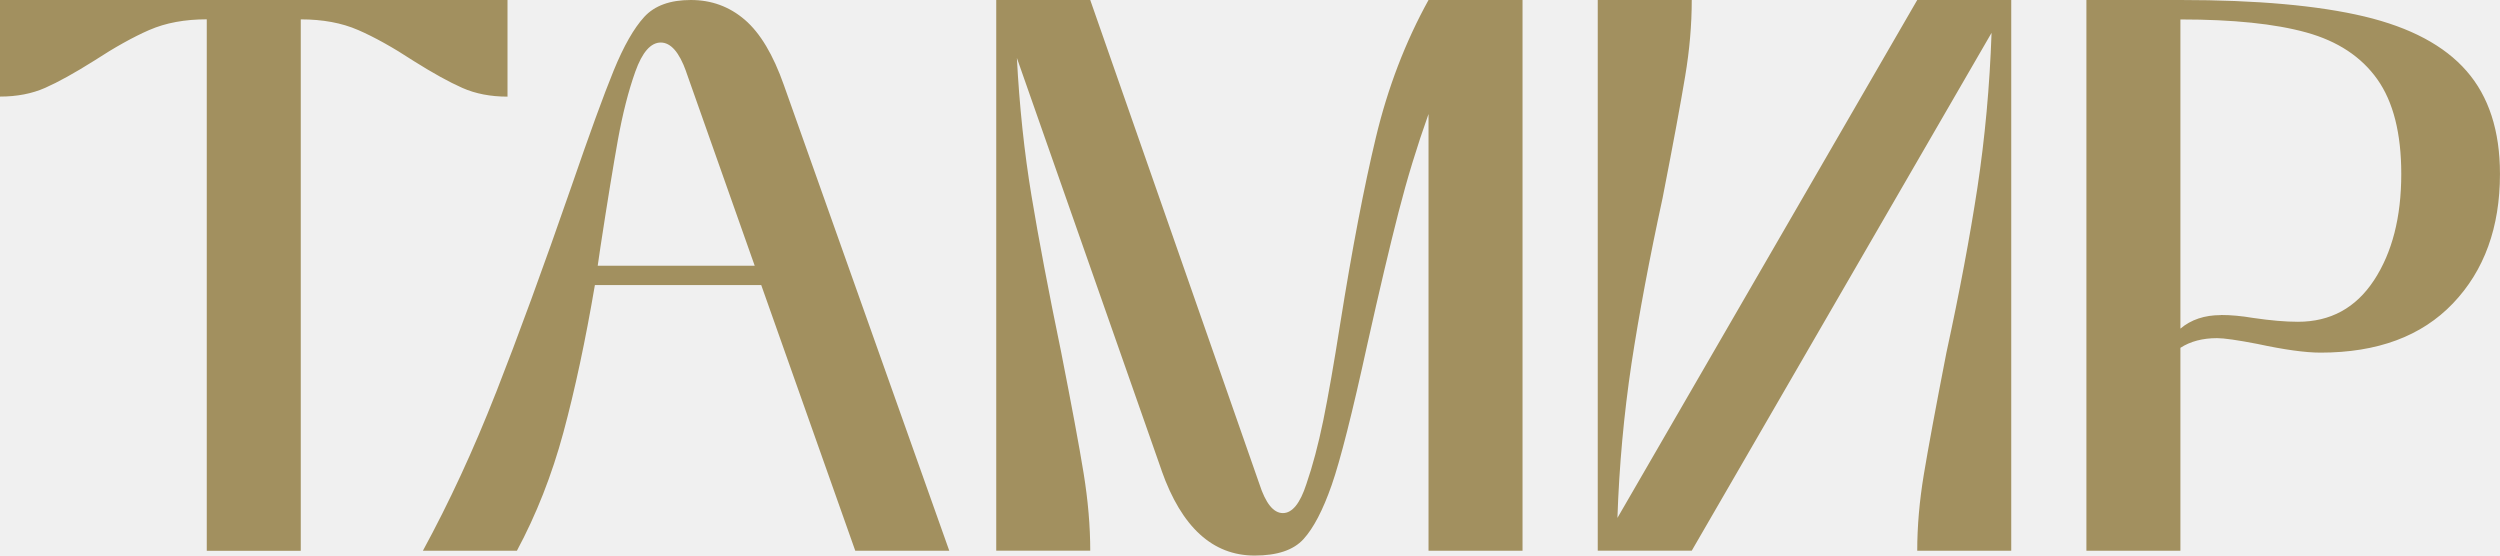
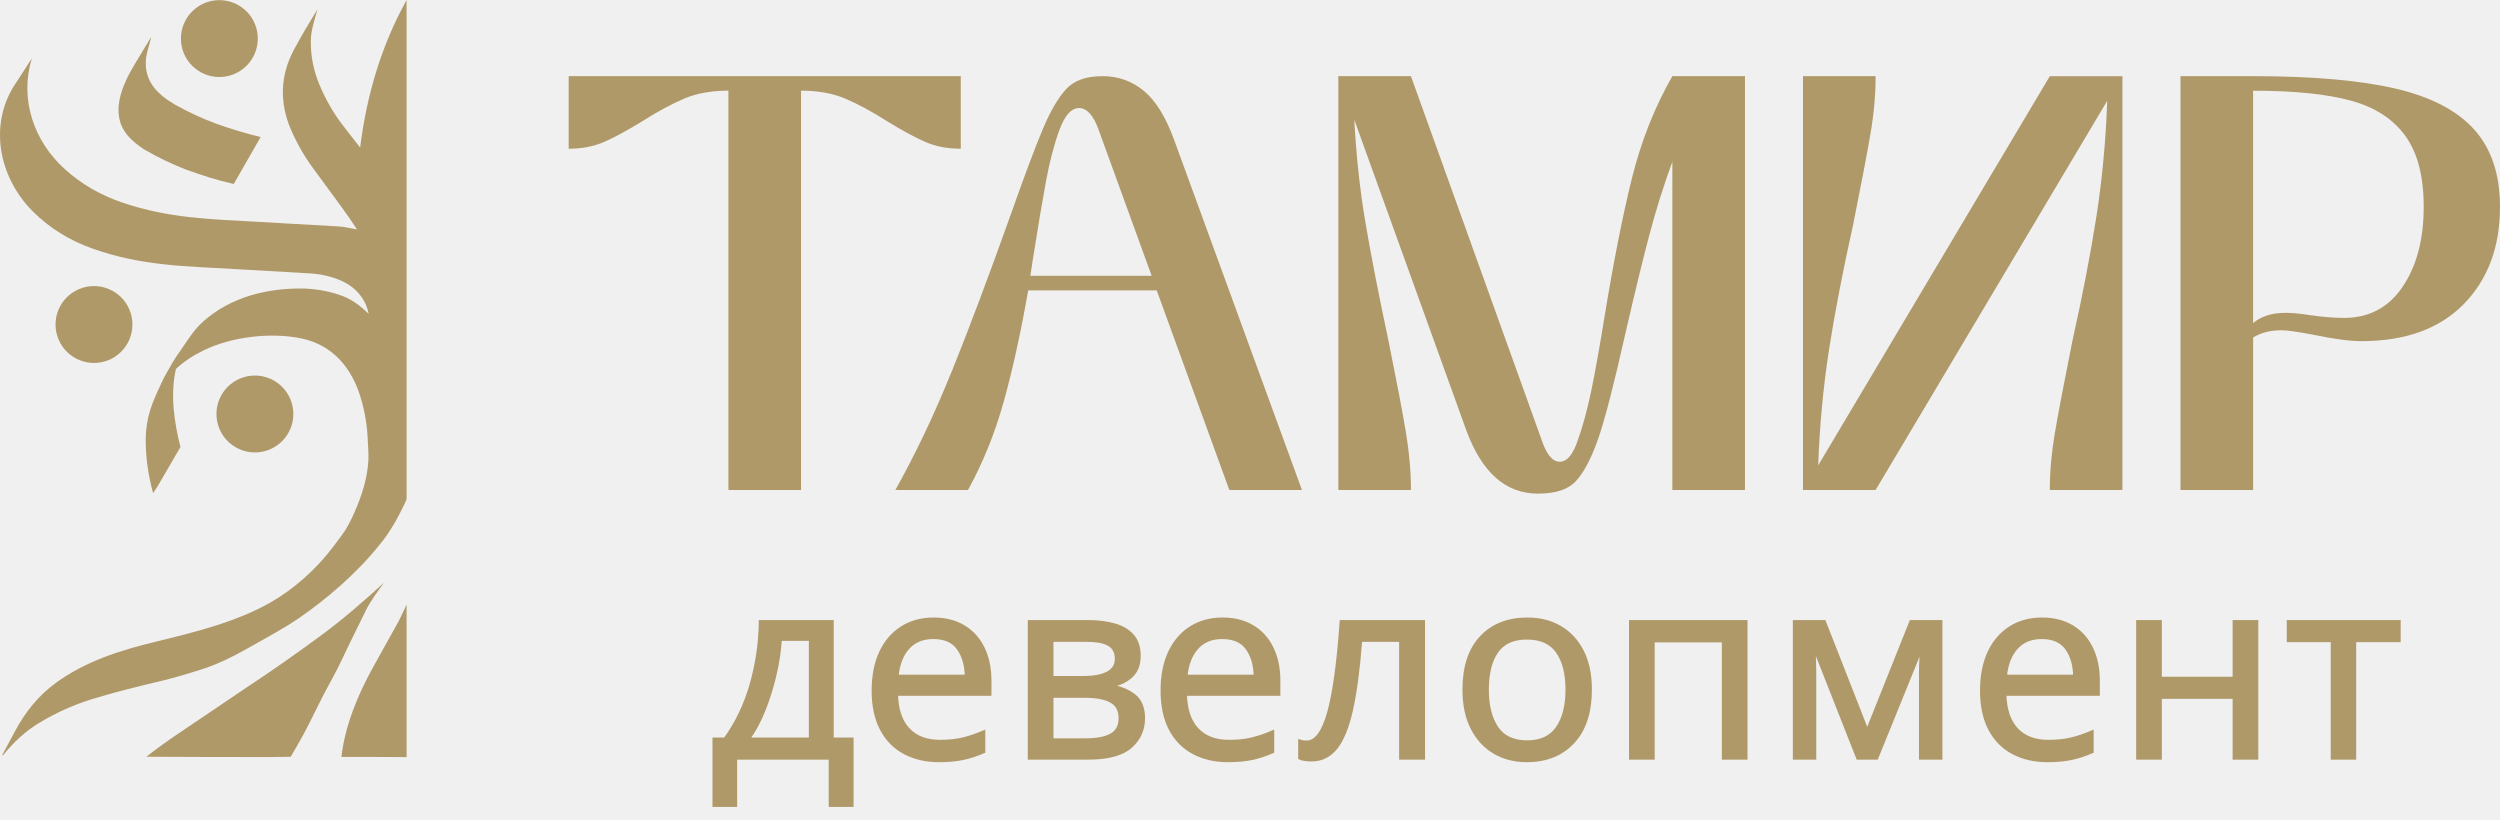
- <svg xmlns="http://www.w3.org/2000/svg" width="207" height="46" fill="none">
-   <g clip-path="url(#clip0_11145_2020)" fill="#A2905F">
-     <path d="M12.372 2.478c-1.347.588-2.878 1.441-4.593 2.56C6.17 6.05 4.822 6.796 3.733 7.277c-1.089.48-2.336.72-3.733.72V0h42.022v8.002c-1.401 0-2.644-.24-3.733-.72-1.088-.48-2.44-1.227-4.046-2.238-1.71-1.12-3.24-1.973-4.593-2.56-1.352-.588-2.932-.88-4.747-.88v44.002H17.12V1.6c-1.814 0-3.4.292-4.747.88zM41.05 32.56c1.84-4.69 3.932-10.398 6.263-17.118 1.506-4.374 2.67-7.573 3.5-9.601.83-2.029 1.675-3.506 2.53-4.44C54.203.464 55.485 0 57.2 0c1.715 0 3.201.547 4.473 1.64 1.273 1.094 2.347 2.893 3.231 5.402L78.6 45.602h-7.784l-7.786-22H49.257c-.78 4.589-1.65 8.656-2.605 12.197-.96 3.547-2.247 6.812-3.852 9.801h-7.784c2.177-4 4.19-8.344 6.03-13.04h.004zM56.812 5.923c-.572-1.599-1.272-2.401-2.102-2.401-.83 0-1.531.802-2.103 2.401-.572 1.6-1.049 3.48-1.442 5.642-.387 2.161-.87 5.11-1.441 8.84l-.234 1.6h13L56.807 5.922h.005zm39.371 33.036L84.198 4.799c.209 4 .612 7.797 1.208 11.4.597 3.602 1.412 7.905 2.45 12.918.88 4.481 1.507 7.838 1.87 10.082.362 2.238.546 4.374.546 6.397h-7.784V0h7.784l14.008 40.083c.517 1.6 1.168 2.401 1.943 2.401.776 0 1.427-.802 1.944-2.401.517-1.492.984-3.255 1.402-5.279.412-2.029.879-4.69 1.401-8.002.985-6.188 1.974-11.334 2.958-15.442.984-4.104 2.436-7.89 4.354-11.36h7.784v45.601h-7.784V9.438a92.788 92.788 0 00-2.49 8.16c-.726 2.827-1.581 6.455-2.57 10.88-1.248 5.708-2.232 9.602-2.957 11.681-.726 2.08-1.507 3.572-2.337 4.482-.83.91-2.177 1.359-4.046 1.359-3.474 0-6.044-2.346-7.704-7.041h.005zM166.531 0v45.601h-7.784c0-2.028.184-4.133.547-6.32.363-2.188.984-5.545 1.869-10.083 1.088-5.012 1.943-9.57 2.57-13.679.621-4.108 1.014-8.37 1.168-12.8l-24.824 42.877h-7.784V0h7.784c0 2.029-.179 4.134-.547 6.321-.363 2.187-.984 5.55-1.869 10.082-1.088 5.013-1.943 9.576-2.57 13.68a111.58 111.58 0 00-1.168 12.8L158.747 0h7.784zm14.012 0c6.328 0 11.398.455 15.21 1.36 3.813.909 6.641 2.411 8.48 4.522 1.84 2.105 2.764 4.946 2.764 8.518 0 4.425-1.297 8.002-3.892 10.72-2.595 2.72-6.253 4.078-10.97 4.078-1.248 0-2.983-.24-5.215-.72-1.66-.322-2.778-.48-3.345-.48-1.193 0-2.207.265-3.037.802v16.8h-7.784V0h7.789zm3.345 26.081c.83 0 1.71.082 2.645.24 1.451.215 2.699.322 3.733.322 2.699 0 4.796-1.144 6.303-3.439 1.506-2.294 2.256-5.227 2.256-8.799 0-3.362-.661-5.974-1.983-7.839-1.322-1.865-3.281-3.158-5.875-3.878-2.595-.72-6.07-1.078-10.429-1.078v25.6c.88-.745 1.998-1.119 3.345-1.119l.005-.01z" />
-   </g>
+ <svg xmlns="http://www.w3.org/2000/svg" id="_Слой_1" data-name="Слой 1" viewBox="0 0 539.05 176.6">
  <defs>
-     <clipPath id="clip0_11145_2020">
-       <path fill="#fff" d="M0 0h207v46H0z" />
-     </clipPath>
+     <style>.cls-1{letter-spacing:.02em}.cls-2{fill:#b09969}</style>
  </defs>
+   <path class="cls-2" d="M147.51 21.27c-2.71 1.15-5.79 2.82-9.24 5.01-3.24 1.98-5.95 3.44-8.14 4.38-2.19.94-4.7 1.41-7.51 1.41V16.41h84.54v15.66c-2.82 0-5.32-.47-7.51-1.41-2.19-.94-4.91-2.4-8.14-4.38-3.44-2.19-6.52-3.86-9.24-5.01-2.72-1.15-5.9-1.72-9.55-1.72v86.11h-15.66V19.55c-3.65 0-6.84.57-9.55 1.72zm57.69 58.87c3.7-9.18 7.91-20.35 12.6-33.5 3.03-8.56 5.37-14.82 7.04-18.79 1.67-3.97 3.37-6.86 5.09-8.69 1.72-1.83 4.31-2.74 7.75-2.74s6.44 1.07 9 3.21c2.56 2.14 4.72 5.66 6.5 10.57l27.55 75.46h-15.66l-15.66-43.05H221.7c-1.57 8.98-3.32 16.94-5.24 23.87-1.93 6.94-4.52 13.33-7.75 19.18h-15.66c4.38-7.83 8.43-16.33 12.13-25.52zM236.9 28c-1.15-3.13-2.56-4.7-4.23-4.7s-3.08 1.57-4.23 4.7c-1.15 3.13-2.11 6.81-2.9 11.04-.78 4.23-1.75 10-2.9 17.3l-.47 3.13h26.15L236.89 28zm79.22 64.66l-24.11-66.85c.42 7.83 1.23 15.26 2.43 22.31 1.2 7.05 2.84 15.47 4.93 25.28 1.77 8.77 3.03 15.34 3.76 19.73.73 4.38 1.1 8.56 1.1 12.52h-15.66V16.42h15.66l28.18 78.44c1.04 3.13 2.35 4.7 3.91 4.7s2.87-1.57 3.91-4.7c1.04-2.92 1.98-6.37 2.82-10.33.83-3.97 1.77-9.18 2.82-15.66 1.98-12.11 3.97-22.18 5.95-30.22s4.9-15.45 8.77-22.23h15.66v89.24h-15.66V34.89c-1.88 5.11-3.55 10.44-5.01 15.97-1.46 5.53-3.18 12.63-5.17 21.29-2.51 11.17-4.49 18.79-5.95 22.86s-3.03 6.99-4.7 8.77c-1.67 1.78-4.38 2.66-8.14 2.66-6.99 0-12.16-4.59-15.5-13.78zm141.52-76.24v89.24h-15.66c0-3.97.37-8.09 1.1-12.37.73-4.28 1.98-10.85 3.76-19.73 2.19-9.81 3.91-18.73 5.17-26.77 1.25-8.04 2.04-16.38 2.35-25.05l-49.94 83.91h-15.66V16.42h15.66c0 3.97-.36 8.09-1.1 12.37-.73 4.28-1.98 10.86-3.76 19.73-2.19 9.81-3.91 18.74-5.17 26.77-1.25 8.04-2.04 16.39-2.35 25.05l49.94-83.91h15.66zm28.18 0c12.73 0 22.94.89 30.61 2.66 7.67 1.78 13.36 4.72 17.06 8.85 3.7 4.12 5.56 9.68 5.56 16.67 0 8.66-2.61 15.66-7.83 20.98-5.22 5.32-12.58 7.98-22.07 7.98-2.51 0-6-.47-10.49-1.41-3.34-.63-5.59-.94-6.73-.94-2.4 0-4.44.52-6.11 1.57v32.88h-15.66V16.42h15.66zm6.73 51.03c1.67 0 3.44.16 5.32.47 2.92.42 5.43.63 7.51.63 5.43 0 9.65-2.24 12.68-6.73 3.03-4.49 4.54-10.23 4.54-17.22 0-6.58-1.33-11.69-3.99-15.34-2.66-3.65-6.6-6.18-11.82-7.59-5.22-1.41-12.21-2.11-20.98-2.11v50.1c1.77-1.46 4.02-2.19 6.73-2.19z" />
+   <text transform="translate(152.93 163.44)" font-family="Gilroy-Light,Gilroy" font-size="54.84" font-weight="300" stroke="#b09969" stroke-miterlimit="10" stroke-width=".71" fill="#b09969">
+     <tspan x="0" y="0">д</tspan>
+     <tspan class="cls-1" x="32.35" y="0">ев</tspan>
+     <tspan x="94.65" y="0">е</tspan>
+     <tspan class="cls-1" x="126.95" y="0">лопмент</tspan>
+   </text>
+   <path class="cls-2" d="M43.24 144.41c3.79-1.2 7.16-2.91 10.61-4.87 3.67-2.08 7.26-3.96 10.76-6.37 5.63-3.88 12.31-9.52 17.11-15.57 1.08-1.24 2.09-2.73 2.96-4.17.45-.72.86-1.45 1.23-2.17 1.09-2.03 1.76-3.59 1.76-3.59V0c-5.55 10.02-8.63 20.73-10.02 31.82L74 27.12c-2.12-2.73-3.77-5.64-5.11-8.84-1.27-3.03-1.91-6.15-1.87-9.44.03-2.4.79-4.43 1.42-6.83-1.8 2.94-3.46 5.72-5.05 8.69-2.98 5.55-3.16 11.41-.68 17.18 1.29 3 2.85 5.74 4.78 8.37l6.18 8.43c1.18 1.6 2.26 3.15 3.3 4.8-1.42-.25-2.62-.59-4-.66l-17.21-.98c-10.47-.6-19.23-.74-29.29-4.13-4.69-1.58-8.88-3.96-12.55-7.29-6.59-5.98-9.77-15.01-7.04-23.86l-3.21 4.97c-6.31 8.93-4.04 20.6 3.4 28.05 3.65 3.65 8.02 6.3 12.88 8.02 10.5 3.72 19.63 3.78 30.58 4.41l16.28.94c2.38.14 4.67.65 6.82 1.6 2.92 1.29 5.23 3.8 5.85 7.09-1.64-1.51-3.26-2.89-5.34-3.71-2.63-1.03-5.31-1.53-8.16-1.7-8.02-.24-16.2 1.71-22.25 7.17-1.79 1.62-3.03 3.54-4.36 5.52-.76 1.13-1.54 2.17-2.23 3.36-.85 1.49-1.72 2.92-2.42 4.49-.02.05-.04.1-.06.16s-.73 1.45-1.55 3.48c-.13.31-.25.61-.36.92v.02c-.88 2.42-1.33 4.95-1.33 7.59 0 3.88.56 7.57 1.58 11.37.36-.52.73-1.02 1.05-1.57l4.86-8.36c-1.36-5.34-2.24-11.42-.97-16.83 1.82-1.71 3.77-2.93 6-4.02 6-2.94 14.49-3.92 21.03-2.56 6.84 1.42 10.93 6.43 12.84 12.9.86 2.92 1.36 5.84 1.48 8.9.06 1.55.23 3.06.13 4.61-.23 3.88-1.41 7.48-2.95 10.99-.79 1.81-1.63 3.51-2.8 5.07l-1.84 2.46c-3.51 4.68-8.36 9.06-13.45 11.97-7.48 4.27-16.47 6.46-24.85 8.5-7.66 1.87-15 4.17-21.42 8.82-3.79 2.74-6.64 6.31-8.84 10.41l-2.82 5.26h.2c2.26-2.8 4.79-5.19 7.89-7.05 3.61-2.16 7.32-3.83 11.36-5.08 4.85-1.49 9.62-2.67 14.55-3.83 3.04-.72 5.86-1.57 8.82-2.51z" />
+   <path class="cls-2" d="M31.33 32.36c2.85 1.64 5.7 3.01 8.78 4.21 3.39 1.22 6.69 2.3 10.29 3.1l5.8-10.12c-3.38-.83-6.41-1.74-9.56-2.87a62.226 62.226 0 01-8.96-4.15c-3.74-2.22-6.62-4.99-6.21-9.74.15-1.68.78-3.07 1.14-4.85l-3.57 5.92c-2.73 4.52-5.46 10.71-1.51 15.36 1.08 1.27 2.38 2.23 3.78 3.15zm47.42 99.51c1.11-2.26 2.55-4.13 4.03-6.22-4.34 3.96-8.57 7.67-13.25 11.13a366.17 366.17 0 01-16.43 11.5l-14.41 9.73a129.3 129.3 0 00-7.15 5.16l12.27.05 14.37.02 4.49-.06c1.9-3.14 3.55-6.19 5.12-9.44a159.7 159.7 0 014.1-7.9c1.32-2.4 2.37-4.81 3.58-7.27l3.3-6.71zm8.91-1.46l-1.62 3.38-5.62 10.12c-3.23 5.82-6.05 12.57-6.8 19.3h6.33l7.72.04v-32.84z" />
+   <circle class="cls-2" cx="20.26" cy="69.97" r="8.29" transform="rotate(-22.5 20.264 69.96)" />
+   <circle class="cls-2" cx="54.97" cy="89.26" r="8.29" transform="rotate(-5.65 55.01 89.356)" />
+   <circle class="cls-2" cx="47.3" cy="8.32" r="8.29" transform="rotate(-45 47.296 8.32)" />
</svg>
